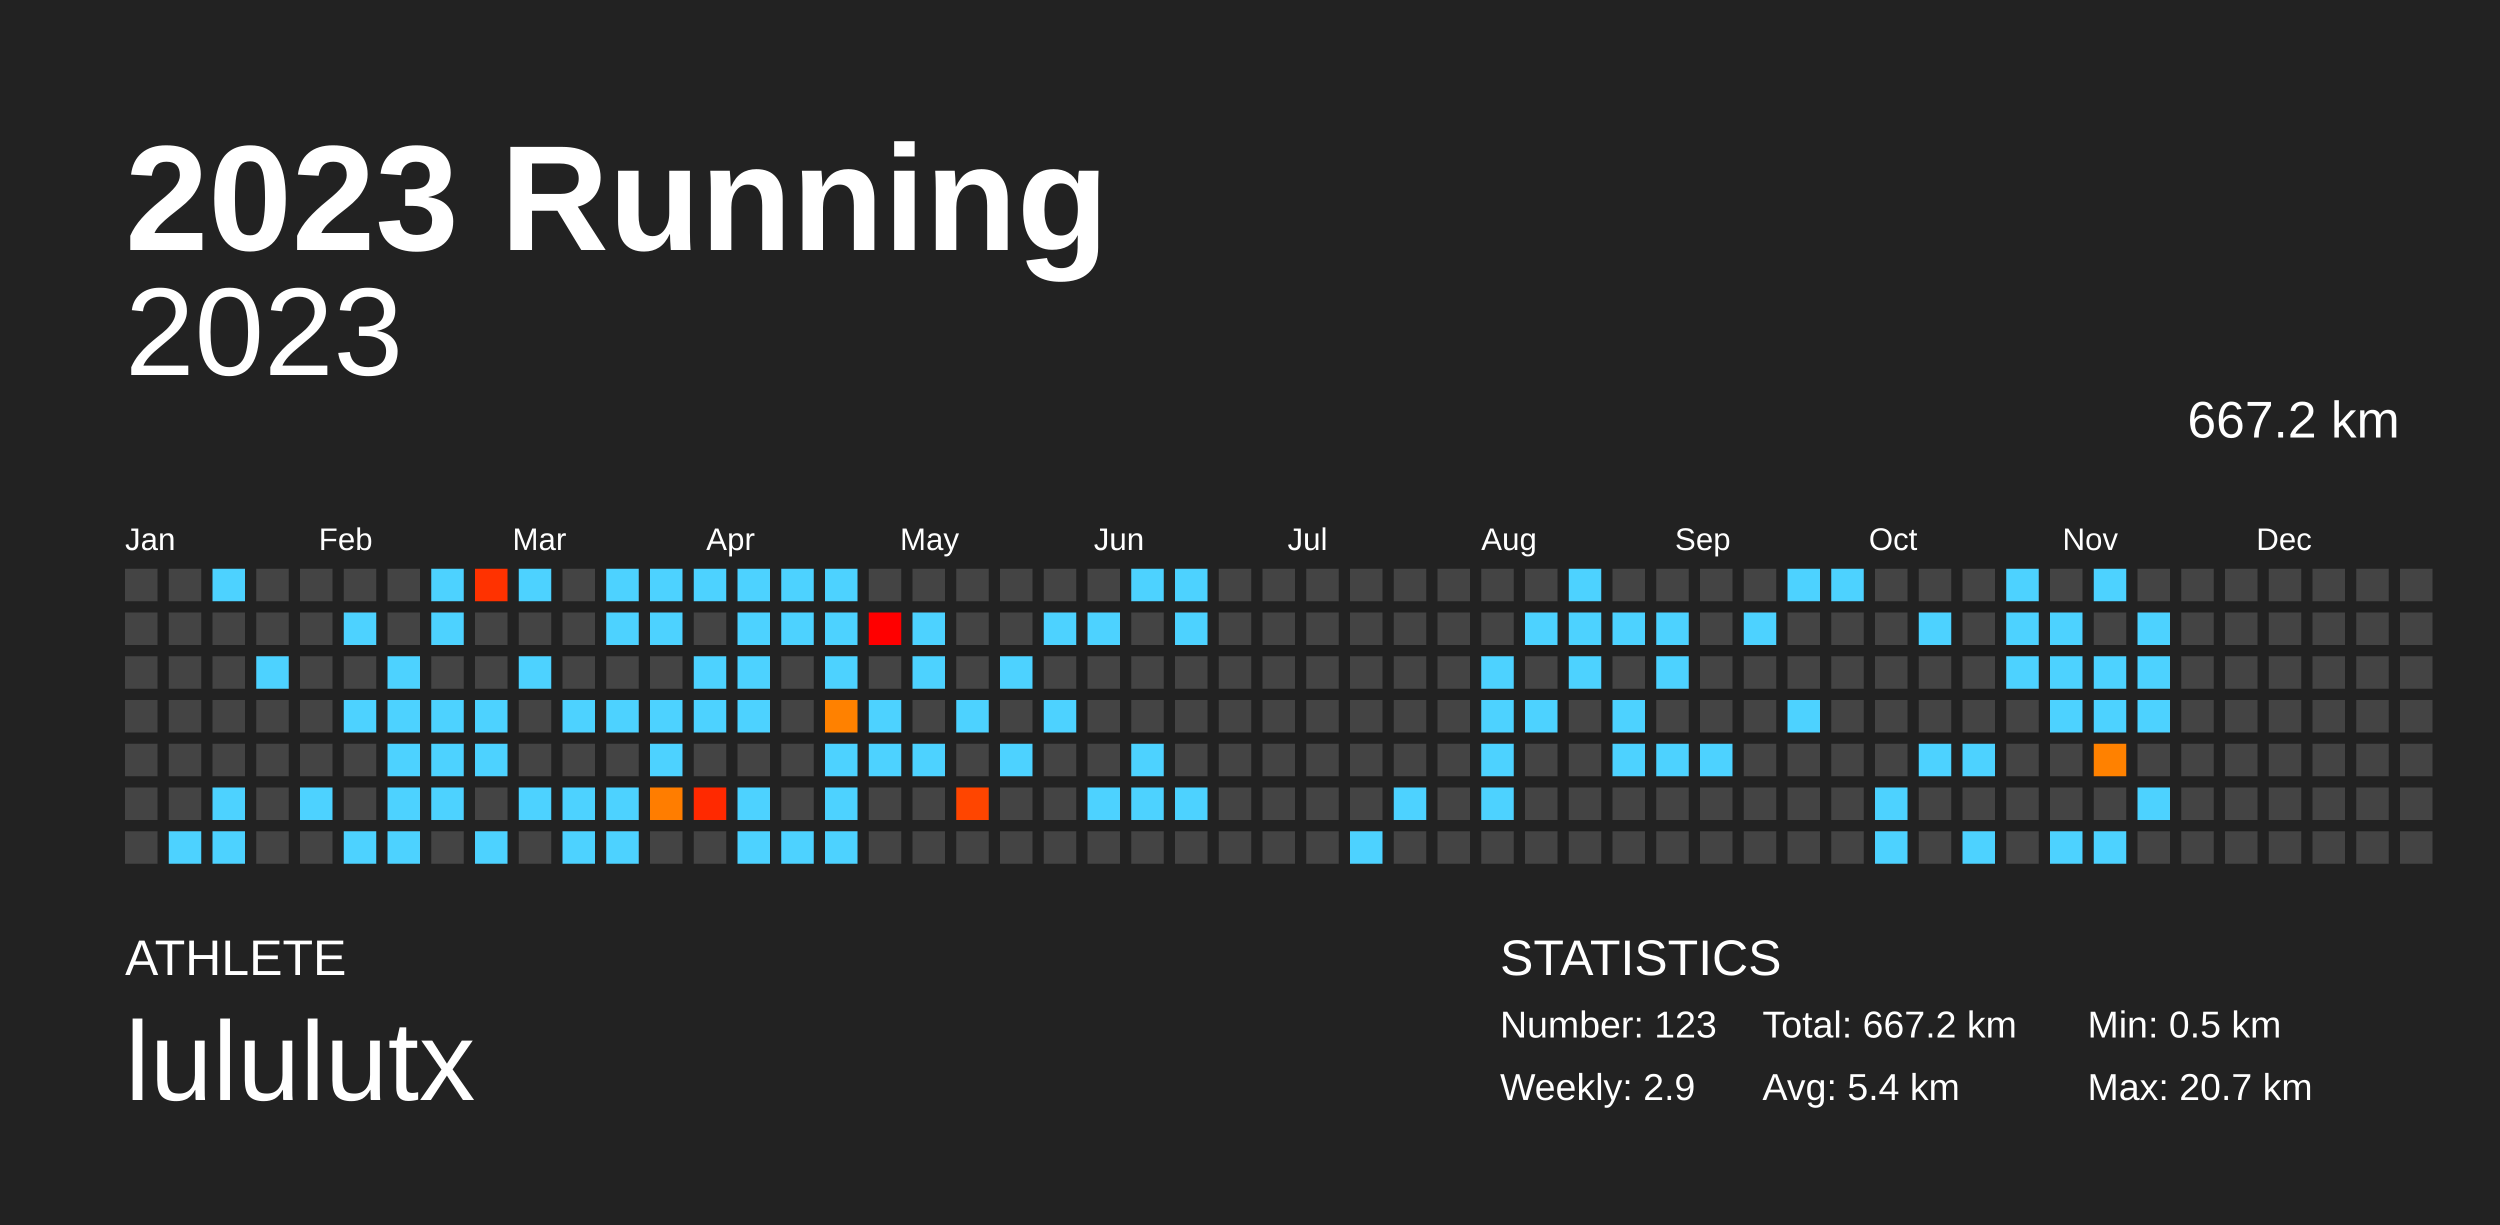
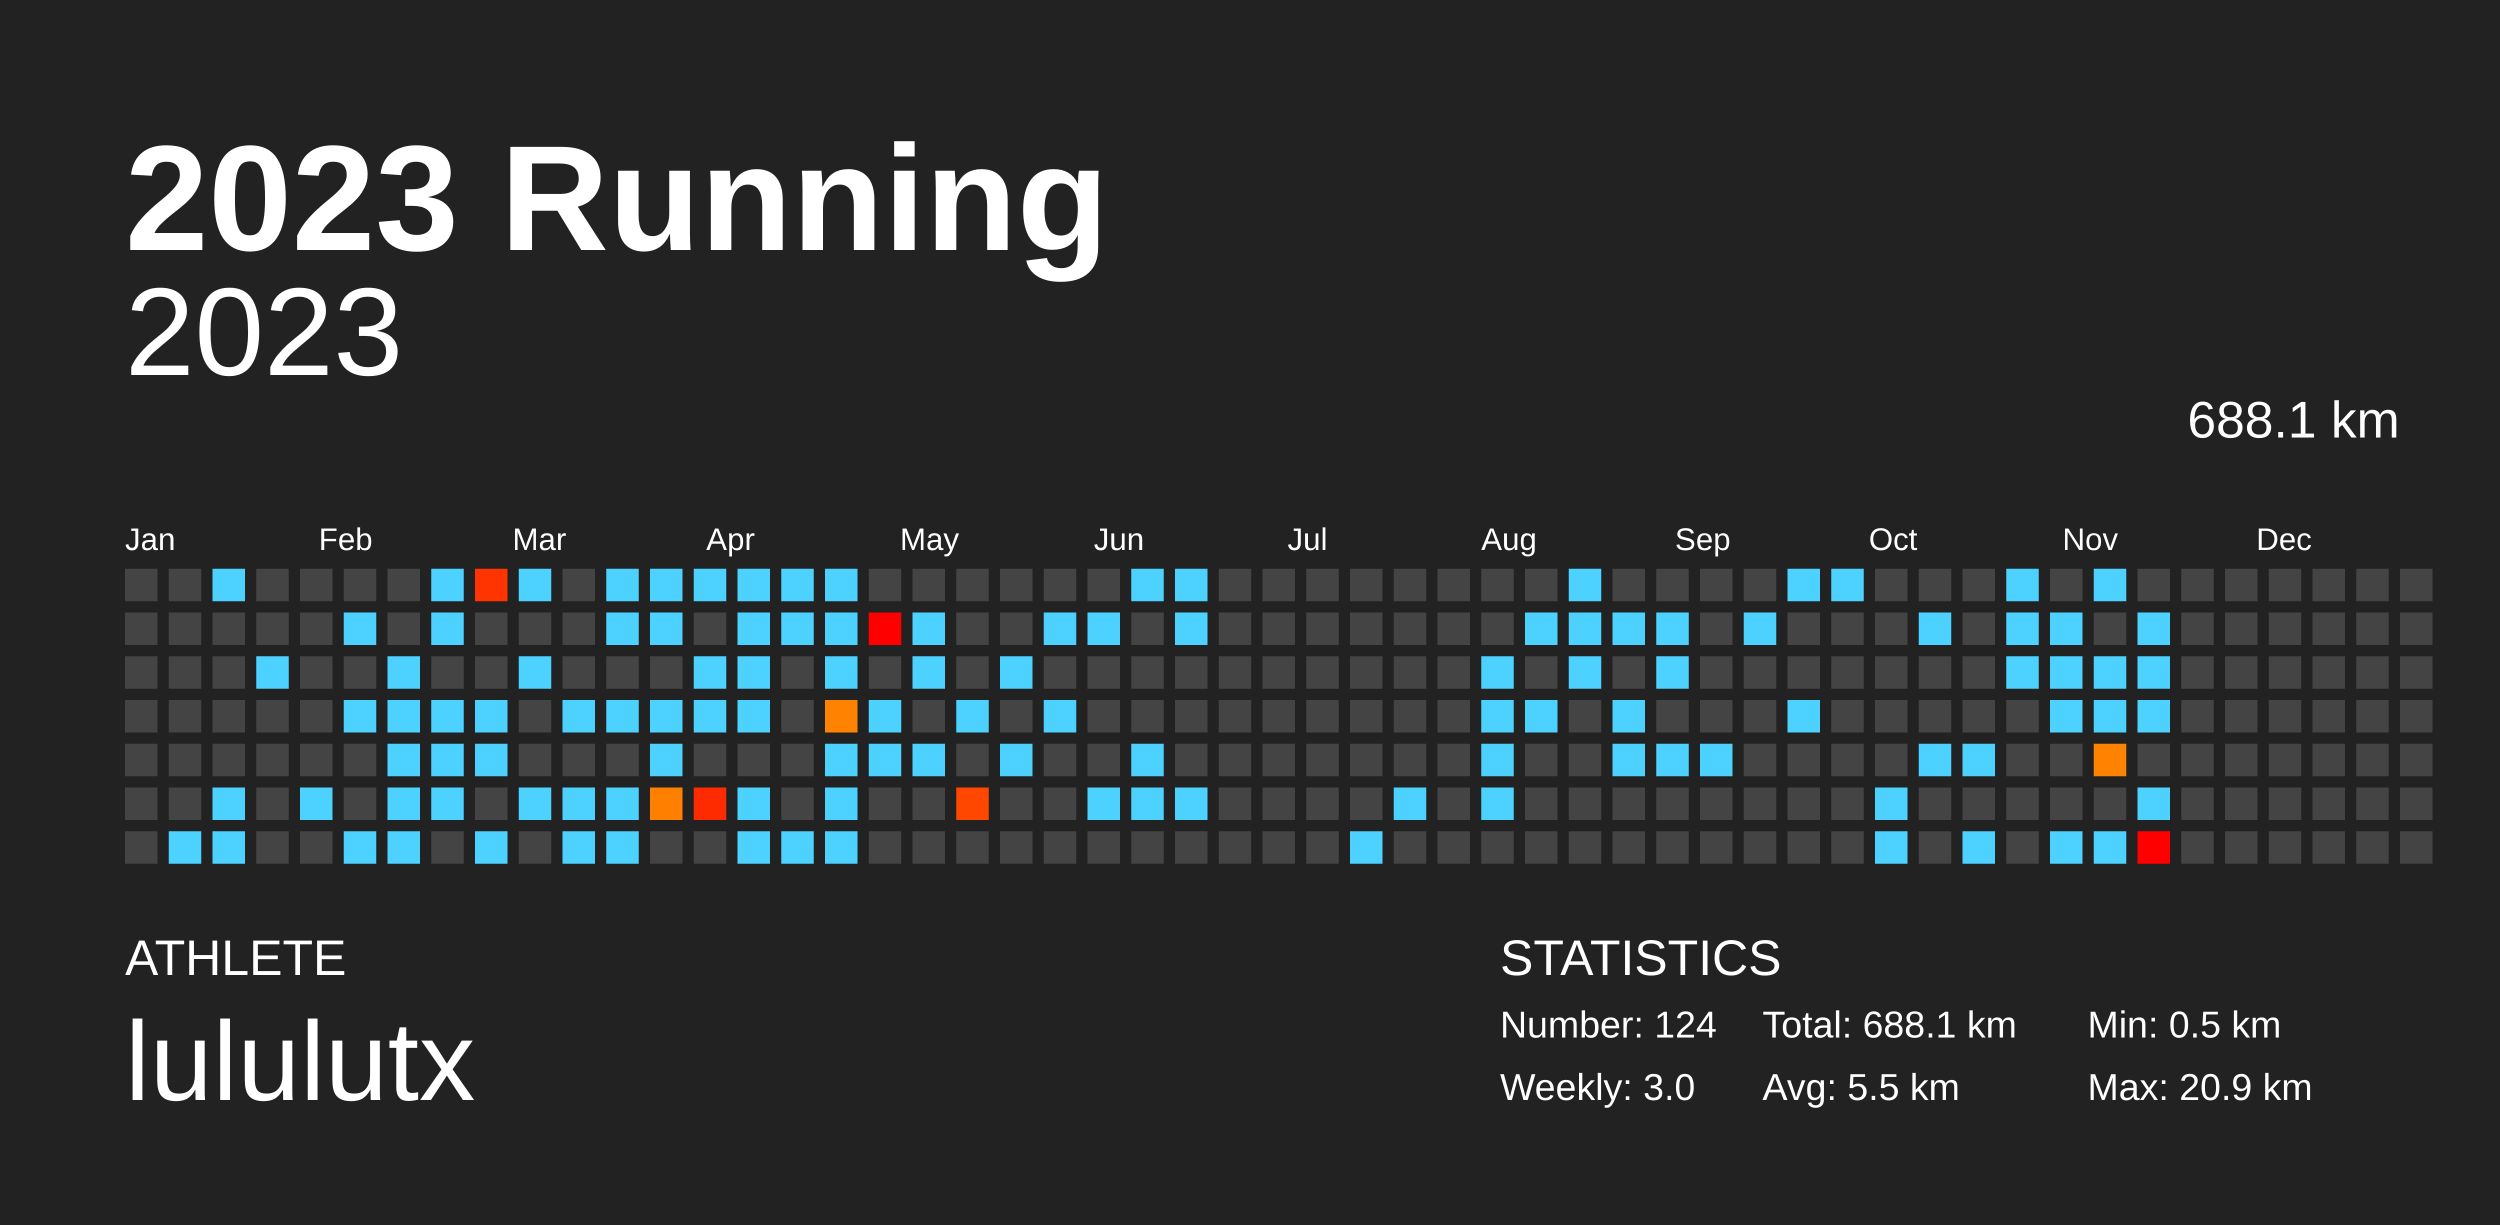
<svg xmlns="http://www.w3.org/2000/svg" baseProfile="full" height="98mm" version="1.1" viewBox="0,0,200,98" width="200mm">
  <defs />
  <rect fill="#222222" height="98" width="200" x="0" y="0" />
  <text fill="#FFFFFF" style="font-size:12px; font-family:Arial; font-weight:bold;" x="10" y="20">2023 Running</text>
  <text fill="#FFFFFF" style="font-size:4px; font-family:Arial" x="10" y="78">ATHLETE</text>
  <text fill="#FFFFFF" style="font-size:9px; font-family:Arial" x="10" y="88">lululutx</text>
  <text fill="#FFFFFF" style="font-size:4px; font-family:Arial" x="120" y="78">STATISTICS</text>
-   <text fill="#FFFFFF" style="font-size:3px; font-family:Arial" x="120" y="83">Number: 123</text>
-   <text fill="#FFFFFF" style="font-size:3px; font-family:Arial" x="120" y="88">Weekly: 2.9</text>
-   <text fill="#FFFFFF" style="font-size:3px; font-family:Arial" x="141" y="83">Total: 667.2 km</text>
-   <text fill="#FFFFFF" style="font-size:3px; font-family:Arial" x="141" y="88">Avg: 5.4 km</text>
+   <text fill="#FFFFFF" style="font-size:3px; font-family:Arial" x="120" y="83">Number: 124</text>
+   <text fill="#FFFFFF" style="font-size:3px; font-family:Arial" x="120" y="88">Weekly: 3.0</text>
+   <text fill="#FFFFFF" style="font-size:3px; font-family:Arial" x="141" y="83">Total: 688.1 km</text>
+   <text fill="#FFFFFF" style="font-size:3px; font-family:Arial" x="141" y="88">Avg: 5.5 km</text>
  <text fill="#FFFFFF" style="font-size:3px; font-family:Arial" x="167" y="83">Min: 0.5 km</text>
-   <text fill="#FFFFFF" style="font-size:3px; font-family:Arial" x="167" y="88">Max: 20.7 km</text>
+   <text fill="#FFFFFF" style="font-size:3px; font-family:Arial" x="167" y="88">Max: 20.9 km</text>
  <text alignment-baseline="hanging" fill="#FFFFFF" style="font-size:10.0px; font-family:Arial;" x="10" y="30">2023</text>
-   <text alignment-baseline="hanging" fill="#FFFFFF" style="font-size:4.125px; font-family:Arial;" x="175" y="35">667.2 km</text>
+   <text alignment-baseline="hanging" fill="#FFFFFF" style="font-size:4.125px; font-family:Arial;" x="175" y="35">688.1 km</text>
  <text fill="#FFFFFF" style="font-size:2.5px; font-family:Arial" x="10.0" y="44">Jan</text>
  <text fill="#FFFFFF" style="font-size:2.5px; font-family:Arial" x="25.5" y="44">Feb</text>
  <text fill="#FFFFFF" style="font-size:2.5px; font-family:Arial" x="41.0" y="44">Mar</text>
  <text fill="#FFFFFF" style="font-size:2.5px; font-family:Arial" x="56.5" y="44">Apr</text>
  <text fill="#FFFFFF" style="font-size:2.5px; font-family:Arial" x="72.0" y="44">May</text>
  <text fill="#FFFFFF" style="font-size:2.5px; font-family:Arial" x="87.5" y="44">Jun</text>
  <text fill="#FFFFFF" style="font-size:2.5px; font-family:Arial" x="103.0" y="44">Jul</text>
  <text fill="#FFFFFF" style="font-size:2.5px; font-family:Arial" x="118.5" y="44">Aug</text>
  <text fill="#FFFFFF" style="font-size:2.5px; font-family:Arial" x="134.0" y="44">Sep</text>
  <text fill="#FFFFFF" style="font-size:2.5px; font-family:Arial" x="149.5" y="44">Oct</text>
  <text fill="#FFFFFF" style="font-size:2.5px; font-family:Arial" x="165.0" y="44">Nov</text>
  <text fill="#FFFFFF" style="font-size:2.5px; font-family:Arial" x="180.5" y="44">Dec</text>
  <rect fill="#444444" height="2.6" width="2.6" x="10.0" y="45.5" />
  <rect fill="#444444" height="2.6" width="2.6" x="10.0" y="49.0" />
  <rect fill="#444444" height="2.6" width="2.6" x="10.0" y="52.5" />
  <rect fill="#444444" height="2.6" width="2.6" x="10.0" y="56.0" />
  <rect fill="#444444" height="2.6" width="2.6" x="10.0" y="59.5" />
  <rect fill="#444444" height="2.6" width="2.6" x="10.0" y="63.0" />
  <rect fill="#444444" height="2.6" width="2.6" x="10.0" y="66.5" />
  <rect fill="#444444" height="2.6" width="2.6" x="13.5" y="45.5" />
  <rect fill="#444444" height="2.6" width="2.6" x="13.5" y="49.0" />
  <rect fill="#444444" height="2.6" width="2.6" x="13.5" y="52.5" />
  <rect fill="#444444" height="2.6" width="2.6" x="13.5" y="56.0" />
  <rect fill="#444444" height="2.6" width="2.6" x="13.5" y="59.5" />
  <rect fill="#444444" height="2.6" width="2.6" x="13.5" y="63.0" />
  <rect fill="#4dd2ff" height="2.6" width="2.6" x="13.5" y="66.5" />
  <rect fill="#4dd2ff" height="2.6" width="2.6" x="17.0" y="45.5" />
  <rect fill="#444444" height="2.6" width="2.6" x="17.0" y="49.0" />
  <rect fill="#444444" height="2.6" width="2.6" x="17.0" y="52.5" />
  <rect fill="#444444" height="2.6" width="2.6" x="17.0" y="56.0" />
  <rect fill="#444444" height="2.6" width="2.6" x="17.0" y="59.5" />
  <rect fill="#4dd2ff" height="2.6" width="2.6" x="17.0" y="63.0" />
  <rect fill="#4dd2ff" height="2.6" width="2.6" x="17.0" y="66.5" />
  <rect fill="#444444" height="2.6" width="2.6" x="20.5" y="45.5" />
  <rect fill="#444444" height="2.6" width="2.6" x="20.5" y="49.0" />
  <rect fill="#4dd2ff" height="2.6" width="2.6" x="20.5" y="52.5" />
  <rect fill="#444444" height="2.6" width="2.6" x="20.5" y="56.0" />
  <rect fill="#444444" height="2.6" width="2.6" x="20.5" y="59.5" />
  <rect fill="#444444" height="2.6" width="2.6" x="20.5" y="63.0" />
  <rect fill="#444444" height="2.6" width="2.6" x="20.5" y="66.5" />
  <rect fill="#444444" height="2.6" width="2.6" x="24.0" y="45.5" />
  <rect fill="#444444" height="2.6" width="2.6" x="24.0" y="49.0" />
  <rect fill="#444444" height="2.6" width="2.6" x="24.0" y="52.5" />
  <rect fill="#444444" height="2.6" width="2.6" x="24.0" y="56.0" />
  <rect fill="#444444" height="2.6" width="2.6" x="24.0" y="59.5" />
  <rect fill="#4dd2ff" height="2.6" width="2.6" x="24.0" y="63.0" />
  <rect fill="#444444" height="2.6" width="2.6" x="24.0" y="66.5" />
  <rect fill="#444444" height="2.6" width="2.6" x="27.5" y="45.5" />
  <rect fill="#4dd2ff" height="2.6" width="2.6" x="27.5" y="49.0" />
  <rect fill="#444444" height="2.6" width="2.6" x="27.5" y="52.5" />
  <rect fill="#4dd2ff" height="2.6" width="2.6" x="27.5" y="56.0" />
  <rect fill="#444444" height="2.6" width="2.6" x="27.5" y="59.5" />
  <rect fill="#444444" height="2.6" width="2.6" x="27.5" y="63.0" />
  <rect fill="#4dd2ff" height="2.6" width="2.6" x="27.5" y="66.5" />
  <rect fill="#444444" height="2.6" width="2.6" x="31.0" y="45.5" />
  <rect fill="#444444" height="2.6" width="2.6" x="31.0" y="49.0" />
  <rect fill="#4dd2ff" height="2.6" width="2.6" x="31.0" y="52.5" />
  <rect fill="#4dd2ff" height="2.6" width="2.6" x="31.0" y="56.0" />
  <rect fill="#4dd2ff" height="2.6" width="2.6" x="31.0" y="59.5" />
  <rect fill="#4dd2ff" height="2.6" width="2.6" x="31.0" y="63.0" />
  <rect fill="#4dd2ff" height="2.6" width="2.6" x="31.0" y="66.5" />
  <rect fill="#4dd2ff" height="2.6" width="2.6" x="34.5" y="45.5" />
  <rect fill="#4dd2ff" height="2.6" width="2.6" x="34.5" y="49.0" />
  <rect fill="#444444" height="2.6" width="2.6" x="34.5" y="52.5" />
  <rect fill="#4dd2ff" height="2.6" width="2.6" x="34.5" y="56.0" />
  <rect fill="#4dd2ff" height="2.6" width="2.6" x="34.5" y="59.5" />
  <rect fill="#4dd2ff" height="2.6" width="2.6" x="34.5" y="63.0" />
  <rect fill="#444444" height="2.6" width="2.6" x="34.5" y="66.5" />
-   <rect fill="#ff3200" height="2.6" width="2.6" x="38.0" y="45.5" />
+   <rect fill="#ff3400" height="2.6" width="2.6" x="38.0" y="45.5" />
  <rect fill="#444444" height="2.6" width="2.6" x="38.0" y="49.0" />
  <rect fill="#444444" height="2.6" width="2.6" x="38.0" y="52.5" />
  <rect fill="#4dd2ff" height="2.6" width="2.6" x="38.0" y="56.0" />
  <rect fill="#4dd2ff" height="2.6" width="2.6" x="38.0" y="59.5" />
  <rect fill="#444444" height="2.6" width="2.6" x="38.0" y="63.0" />
  <rect fill="#4dd2ff" height="2.6" width="2.6" x="38.0" y="66.5" />
  <rect fill="#4dd2ff" height="2.6" width="2.6" x="41.5" y="45.5" />
  <rect fill="#444444" height="2.6" width="2.6" x="41.5" y="49.0" />
  <rect fill="#4dd2ff" height="2.6" width="2.6" x="41.5" y="52.5" />
  <rect fill="#444444" height="2.6" width="2.6" x="41.5" y="56.0" />
  <rect fill="#444444" height="2.6" width="2.6" x="41.5" y="59.5" />
  <rect fill="#4dd2ff" height="2.6" width="2.6" x="41.5" y="63.0" />
  <rect fill="#444444" height="2.6" width="2.6" x="41.5" y="66.5" />
  <rect fill="#444444" height="2.6" width="2.6" x="45.0" y="45.5" />
  <rect fill="#444444" height="2.6" width="2.6" x="45.0" y="49.0" />
  <rect fill="#444444" height="2.6" width="2.6" x="45.0" y="52.5" />
  <rect fill="#4dd2ff" height="2.6" width="2.6" x="45.0" y="56.0" />
  <rect fill="#444444" height="2.6" width="2.6" x="45.0" y="59.5" />
  <rect fill="#4dd2ff" height="2.6" width="2.6" x="45.0" y="63.0" />
  <rect fill="#4dd2ff" height="2.6" width="2.6" x="45.0" y="66.5" />
  <rect fill="#4dd2ff" height="2.6" width="2.6" x="48.5" y="45.5" />
  <rect fill="#4dd2ff" height="2.6" width="2.6" x="48.5" y="49.0" />
  <rect fill="#444444" height="2.6" width="2.6" x="48.5" y="52.5" />
  <rect fill="#4dd2ff" height="2.6" width="2.6" x="48.5" y="56.0" />
  <rect fill="#444444" height="2.6" width="2.6" x="48.5" y="59.5" />
  <rect fill="#4dd2ff" height="2.6" width="2.6" x="48.5" y="63.0" />
  <rect fill="#4dd2ff" height="2.6" width="2.6" x="48.5" y="66.5" />
  <rect fill="#4dd2ff" height="2.6" width="2.6" x="52.0" y="45.5" />
  <rect fill="#4dd2ff" height="2.6" width="2.6" x="52.0" y="49.0" />
  <rect fill="#444444" height="2.6" width="2.6" x="52.0" y="52.5" />
  <rect fill="#4dd2ff" height="2.6" width="2.6" x="52.0" y="56.0" />
  <rect fill="#4dd2ff" height="2.6" width="2.6" x="52.0" y="59.5" />
-   <rect fill="#ff7d00" height="2.6" width="2.6" x="52.0" y="63.0" />
+   <rect fill="#ff7f00" height="2.6" width="2.6" x="52.0" y="63.0" />
  <rect fill="#444444" height="2.6" width="2.6" x="52.0" y="66.5" />
  <rect fill="#4dd2ff" height="2.6" width="2.6" x="55.5" y="45.5" />
  <rect fill="#444444" height="2.6" width="2.6" x="55.5" y="49.0" />
  <rect fill="#4dd2ff" height="2.6" width="2.6" x="55.5" y="52.5" />
  <rect fill="#4dd2ff" height="2.6" width="2.6" x="55.5" y="56.0" />
  <rect fill="#444444" height="2.6" width="2.6" x="55.5" y="59.5" />
-   <rect fill="#ff2900" height="2.6" width="2.6" x="55.5" y="63.0" />
+   <rect fill="#ff2b00" height="2.6" width="2.6" x="55.5" y="63.0" />
  <rect fill="#444444" height="2.6" width="2.6" x="55.5" y="66.5" />
  <rect fill="#4dd2ff" height="2.6" width="2.6" x="59.0" y="45.5" />
  <rect fill="#4dd2ff" height="2.6" width="2.6" x="59.0" y="49.0" />
  <rect fill="#4dd2ff" height="2.6" width="2.6" x="59.0" y="52.5" />
  <rect fill="#4dd2ff" height="2.6" width="2.6" x="59.0" y="56.0" />
  <rect fill="#444444" height="2.6" width="2.6" x="59.0" y="59.5" />
  <rect fill="#4dd2ff" height="2.6" width="2.6" x="59.0" y="63.0" />
  <rect fill="#4dd2ff" height="2.6" width="2.6" x="59.0" y="66.5" />
  <rect fill="#4dd2ff" height="2.6" width="2.6" x="62.5" y="45.5" />
  <rect fill="#4dd2ff" height="2.6" width="2.6" x="62.5" y="49.0" />
  <rect fill="#444444" height="2.6" width="2.6" x="62.5" y="52.5" />
  <rect fill="#444444" height="2.6" width="2.6" x="62.5" y="56.0" />
  <rect fill="#444444" height="2.6" width="2.6" x="62.5" y="59.5" />
  <rect fill="#444444" height="2.6" width="2.6" x="62.5" y="63.0" />
  <rect fill="#4dd2ff" height="2.6" width="2.6" x="62.5" y="66.5" />
  <rect fill="#4dd2ff" height="2.6" width="2.6" x="66.0" y="45.5" />
  <rect fill="#4dd2ff" height="2.6" width="2.6" x="66.0" y="49.0" />
  <rect fill="#4dd2ff" height="2.6" width="2.6" x="66.0" y="52.5" />
-   <rect fill="#ff8100" height="2.6" width="2.6" x="66.0" y="56.0" />
+   <rect fill="#ff8300" height="2.6" width="2.6" x="66.0" y="56.0" />
  <rect fill="#4dd2ff" height="2.6" width="2.6" x="66.0" y="59.5" />
  <rect fill="#4dd2ff" height="2.6" width="2.6" x="66.0" y="63.0" />
  <rect fill="#4dd2ff" height="2.6" width="2.6" x="66.0" y="66.5" />
  <rect fill="#444444" height="2.6" width="2.6" x="69.5" y="45.5" />
  <rect fill="red" height="2.6" width="2.6" x="69.5" y="49.0" />
  <rect fill="#444444" height="2.6" width="2.6" x="69.5" y="52.5" />
  <rect fill="#4dd2ff" height="2.6" width="2.6" x="69.5" y="56.0" />
  <rect fill="#4dd2ff" height="2.6" width="2.6" x="69.5" y="59.5" />
  <rect fill="#444444" height="2.6" width="2.6" x="69.5" y="63.0" />
  <rect fill="#444444" height="2.6" width="2.6" x="69.5" y="66.5" />
  <rect fill="#444444" height="2.6" width="2.6" x="73.0" y="45.5" />
  <rect fill="#4dd2ff" height="2.6" width="2.6" x="73.0" y="49.0" />
  <rect fill="#4dd2ff" height="2.6" width="2.6" x="73.0" y="52.5" />
  <rect fill="#444444" height="2.6" width="2.6" x="73.0" y="56.0" />
  <rect fill="#4dd2ff" height="2.6" width="2.6" x="73.0" y="59.5" />
  <rect fill="#444444" height="2.6" width="2.6" x="73.0" y="63.0" />
  <rect fill="#444444" height="2.6" width="2.6" x="73.0" y="66.5" />
  <rect fill="#444444" height="2.6" width="2.6" x="76.5" y="45.5" />
  <rect fill="#444444" height="2.6" width="2.6" x="76.5" y="49.0" />
  <rect fill="#444444" height="2.6" width="2.6" x="76.5" y="52.5" />
  <rect fill="#4dd2ff" height="2.6" width="2.6" x="76.5" y="56.0" />
  <rect fill="#444444" height="2.6" width="2.6" x="76.5" y="59.5" />
-   <rect fill="#ff4500" height="2.6" width="2.6" x="76.5" y="63.0" />
+   <rect fill="#ff4700" height="2.6" width="2.6" x="76.5" y="63.0" />
  <rect fill="#444444" height="2.6" width="2.6" x="76.5" y="66.5" />
  <rect fill="#444444" height="2.6" width="2.6" x="80.0" y="45.5" />
  <rect fill="#444444" height="2.6" width="2.6" x="80.0" y="49.0" />
  <rect fill="#4dd2ff" height="2.6" width="2.6" x="80.0" y="52.5" />
  <rect fill="#444444" height="2.6" width="2.6" x="80.0" y="56.0" />
  <rect fill="#4dd2ff" height="2.6" width="2.6" x="80.0" y="59.5" />
  <rect fill="#444444" height="2.6" width="2.6" x="80.0" y="63.0" />
  <rect fill="#444444" height="2.6" width="2.6" x="80.0" y="66.5" />
  <rect fill="#444444" height="2.6" width="2.6" x="83.5" y="45.5" />
  <rect fill="#4dd2ff" height="2.6" width="2.6" x="83.5" y="49.0" />
  <rect fill="#444444" height="2.6" width="2.6" x="83.5" y="52.5" />
  <rect fill="#4dd2ff" height="2.6" width="2.6" x="83.5" y="56.0" />
  <rect fill="#444444" height="2.6" width="2.6" x="83.5" y="59.5" />
  <rect fill="#444444" height="2.6" width="2.6" x="83.5" y="63.0" />
  <rect fill="#444444" height="2.6" width="2.6" x="83.5" y="66.5" />
  <rect fill="#444444" height="2.6" width="2.6" x="87.0" y="45.5" />
  <rect fill="#4dd2ff" height="2.6" width="2.6" x="87.0" y="49.0" />
  <rect fill="#444444" height="2.6" width="2.6" x="87.0" y="52.5" />
  <rect fill="#444444" height="2.6" width="2.6" x="87.0" y="56.0" />
  <rect fill="#444444" height="2.6" width="2.6" x="87.0" y="59.5" />
  <rect fill="#4dd2ff" height="2.6" width="2.6" x="87.0" y="63.0" />
  <rect fill="#444444" height="2.6" width="2.6" x="87.0" y="66.5" />
  <rect fill="#4dd2ff" height="2.6" width="2.6" x="90.5" y="45.5" />
  <rect fill="#444444" height="2.6" width="2.6" x="90.5" y="49.0" />
  <rect fill="#444444" height="2.6" width="2.6" x="90.5" y="52.5" />
  <rect fill="#444444" height="2.6" width="2.6" x="90.5" y="56.0" />
  <rect fill="#4dd2ff" height="2.6" width="2.6" x="90.5" y="59.5" />
  <rect fill="#4dd2ff" height="2.6" width="2.6" x="90.5" y="63.0" />
  <rect fill="#444444" height="2.6" width="2.6" x="90.5" y="66.5" />
  <rect fill="#4dd2ff" height="2.6" width="2.6" x="94.0" y="45.5" />
  <rect fill="#4dd2ff" height="2.6" width="2.6" x="94.0" y="49.0" />
  <rect fill="#444444" height="2.6" width="2.6" x="94.0" y="52.5" />
  <rect fill="#444444" height="2.6" width="2.6" x="94.0" y="56.0" />
  <rect fill="#444444" height="2.6" width="2.6" x="94.0" y="59.5" />
  <rect fill="#4dd2ff" height="2.6" width="2.6" x="94.0" y="63.0" />
  <rect fill="#444444" height="2.6" width="2.6" x="94.0" y="66.5" />
  <rect fill="#444444" height="2.6" width="2.6" x="97.5" y="45.5" />
  <rect fill="#444444" height="2.6" width="2.6" x="97.5" y="49.0" />
  <rect fill="#444444" height="2.6" width="2.6" x="97.5" y="52.5" />
  <rect fill="#444444" height="2.6" width="2.6" x="97.5" y="56.0" />
  <rect fill="#444444" height="2.6" width="2.6" x="97.5" y="59.5" />
  <rect fill="#444444" height="2.6" width="2.6" x="97.5" y="63.0" />
  <rect fill="#444444" height="2.6" width="2.6" x="97.5" y="66.5" />
  <rect fill="#444444" height="2.6" width="2.6" x="101.0" y="45.5" />
  <rect fill="#444444" height="2.6" width="2.6" x="101.0" y="49.0" />
  <rect fill="#444444" height="2.6" width="2.6" x="101.0" y="52.5" />
  <rect fill="#444444" height="2.6" width="2.6" x="101.0" y="56.0" />
  <rect fill="#444444" height="2.6" width="2.6" x="101.0" y="59.5" />
  <rect fill="#444444" height="2.6" width="2.6" x="101.0" y="63.0" />
  <rect fill="#444444" height="2.6" width="2.6" x="101.0" y="66.5" />
  <rect fill="#444444" height="2.6" width="2.6" x="104.5" y="45.5" />
  <rect fill="#444444" height="2.6" width="2.6" x="104.5" y="49.0" />
  <rect fill="#444444" height="2.6" width="2.6" x="104.5" y="52.5" />
  <rect fill="#444444" height="2.6" width="2.6" x="104.5" y="56.0" />
  <rect fill="#444444" height="2.6" width="2.6" x="104.5" y="59.5" />
  <rect fill="#444444" height="2.6" width="2.6" x="104.5" y="63.0" />
  <rect fill="#444444" height="2.6" width="2.6" x="104.5" y="66.5" />
  <rect fill="#444444" height="2.6" width="2.6" x="108.0" y="45.5" />
  <rect fill="#444444" height="2.6" width="2.6" x="108.0" y="49.0" />
  <rect fill="#444444" height="2.6" width="2.6" x="108.0" y="52.5" />
  <rect fill="#444444" height="2.6" width="2.6" x="108.0" y="56.0" />
  <rect fill="#444444" height="2.6" width="2.6" x="108.0" y="59.5" />
  <rect fill="#444444" height="2.6" width="2.6" x="108.0" y="63.0" />
  <rect fill="#4dd2ff" height="2.6" width="2.6" x="108.0" y="66.5" />
  <rect fill="#444444" height="2.6" width="2.6" x="111.5" y="45.5" />
  <rect fill="#444444" height="2.6" width="2.6" x="111.5" y="49.0" />
  <rect fill="#444444" height="2.6" width="2.6" x="111.5" y="52.5" />
  <rect fill="#444444" height="2.6" width="2.6" x="111.5" y="56.0" />
  <rect fill="#444444" height="2.6" width="2.6" x="111.5" y="59.5" />
  <rect fill="#4dd2ff" height="2.6" width="2.6" x="111.5" y="63.0" />
  <rect fill="#444444" height="2.6" width="2.6" x="111.5" y="66.5" />
  <rect fill="#444444" height="2.6" width="2.6" x="115.0" y="45.5" />
  <rect fill="#444444" height="2.6" width="2.6" x="115.0" y="49.0" />
  <rect fill="#444444" height="2.6" width="2.6" x="115.0" y="52.5" />
  <rect fill="#444444" height="2.6" width="2.6" x="115.0" y="56.0" />
  <rect fill="#444444" height="2.6" width="2.6" x="115.0" y="59.5" />
  <rect fill="#444444" height="2.6" width="2.6" x="115.0" y="63.0" />
  <rect fill="#444444" height="2.6" width="2.6" x="115.0" y="66.5" />
  <rect fill="#444444" height="2.6" width="2.6" x="118.5" y="45.5" />
  <rect fill="#444444" height="2.6" width="2.6" x="118.5" y="49.0" />
  <rect fill="#4dd2ff" height="2.6" width="2.6" x="118.5" y="52.5" />
  <rect fill="#4dd2ff" height="2.6" width="2.6" x="118.5" y="56.0" />
  <rect fill="#4dd2ff" height="2.6" width="2.6" x="118.5" y="59.5" />
  <rect fill="#4dd2ff" height="2.6" width="2.6" x="118.5" y="63.0" />
  <rect fill="#444444" height="2.6" width="2.6" x="118.5" y="66.5" />
  <rect fill="#444444" height="2.6" width="2.6" x="122.0" y="45.5" />
  <rect fill="#4dd2ff" height="2.6" width="2.6" x="122.0" y="49.0" />
  <rect fill="#444444" height="2.6" width="2.6" x="122.0" y="52.5" />
  <rect fill="#4dd2ff" height="2.6" width="2.6" x="122.0" y="56.0" />
  <rect fill="#444444" height="2.6" width="2.6" x="122.0" y="59.5" />
  <rect fill="#444444" height="2.6" width="2.6" x="122.0" y="63.0" />
  <rect fill="#444444" height="2.6" width="2.6" x="122.0" y="66.5" />
  <rect fill="#4dd2ff" height="2.6" width="2.6" x="125.5" y="45.5" />
  <rect fill="#4dd2ff" height="2.6" width="2.6" x="125.5" y="49.0" />
  <rect fill="#4dd2ff" height="2.6" width="2.6" x="125.5" y="52.5" />
  <rect fill="#444444" height="2.6" width="2.6" x="125.5" y="56.0" />
  <rect fill="#444444" height="2.6" width="2.6" x="125.5" y="59.5" />
  <rect fill="#444444" height="2.6" width="2.6" x="125.5" y="63.0" />
  <rect fill="#444444" height="2.6" width="2.6" x="125.5" y="66.5" />
  <rect fill="#444444" height="2.6" width="2.6" x="129.0" y="45.5" />
  <rect fill="#4dd2ff" height="2.6" width="2.6" x="129.0" y="49.0" />
  <rect fill="#444444" height="2.6" width="2.6" x="129.0" y="52.5" />
  <rect fill="#4dd2ff" height="2.6" width="2.6" x="129.0" y="56.0" />
  <rect fill="#4dd2ff" height="2.6" width="2.6" x="129.0" y="59.5" />
  <rect fill="#444444" height="2.6" width="2.6" x="129.0" y="63.0" />
  <rect fill="#444444" height="2.6" width="2.6" x="129.0" y="66.5" />
  <rect fill="#444444" height="2.6" width="2.6" x="132.5" y="45.5" />
  <rect fill="#4dd2ff" height="2.6" width="2.6" x="132.5" y="49.0" />
  <rect fill="#4dd2ff" height="2.6" width="2.6" x="132.5" y="52.5" />
  <rect fill="#444444" height="2.6" width="2.6" x="132.5" y="56.0" />
  <rect fill="#4dd2ff" height="2.6" width="2.6" x="132.5" y="59.5" />
  <rect fill="#444444" height="2.6" width="2.6" x="132.5" y="63.0" />
  <rect fill="#444444" height="2.6" width="2.6" x="132.5" y="66.5" />
  <rect fill="#444444" height="2.6" width="2.6" x="136.0" y="45.5" />
  <rect fill="#444444" height="2.6" width="2.6" x="136.0" y="49.0" />
  <rect fill="#444444" height="2.6" width="2.6" x="136.0" y="52.5" />
  <rect fill="#444444" height="2.6" width="2.6" x="136.0" y="56.0" />
  <rect fill="#4dd2ff" height="2.6" width="2.6" x="136.0" y="59.5" />
  <rect fill="#444444" height="2.6" width="2.6" x="136.0" y="63.0" />
  <rect fill="#444444" height="2.6" width="2.6" x="136.0" y="66.5" />
  <rect fill="#444444" height="2.6" width="2.6" x="139.5" y="45.5" />
  <rect fill="#4dd2ff" height="2.6" width="2.6" x="139.5" y="49.0" />
  <rect fill="#444444" height="2.6" width="2.6" x="139.5" y="52.5" />
  <rect fill="#444444" height="2.6" width="2.6" x="139.5" y="56.0" />
  <rect fill="#444444" height="2.6" width="2.6" x="139.5" y="59.5" />
  <rect fill="#444444" height="2.6" width="2.6" x="139.5" y="63.0" />
  <rect fill="#444444" height="2.6" width="2.6" x="139.5" y="66.5" />
  <rect fill="#4dd2ff" height="2.6" width="2.6" x="143.0" y="45.5" />
  <rect fill="#444444" height="2.6" width="2.6" x="143.0" y="49.0" />
  <rect fill="#444444" height="2.6" width="2.6" x="143.0" y="52.5" />
  <rect fill="#4dd2ff" height="2.6" width="2.6" x="143.0" y="56.0" />
  <rect fill="#444444" height="2.6" width="2.6" x="143.0" y="59.5" />
  <rect fill="#444444" height="2.6" width="2.6" x="143.0" y="63.0" />
  <rect fill="#444444" height="2.6" width="2.6" x="143.0" y="66.5" />
  <rect fill="#4dd2ff" height="2.6" width="2.6" x="146.5" y="45.5" />
  <rect fill="#444444" height="2.6" width="2.6" x="146.5" y="49.0" />
  <rect fill="#444444" height="2.6" width="2.6" x="146.5" y="52.5" />
  <rect fill="#444444" height="2.6" width="2.6" x="146.5" y="56.0" />
  <rect fill="#444444" height="2.6" width="2.6" x="146.5" y="59.5" />
  <rect fill="#444444" height="2.6" width="2.6" x="146.5" y="63.0" />
  <rect fill="#444444" height="2.6" width="2.6" x="146.5" y="66.5" />
  <rect fill="#444444" height="2.6" width="2.6" x="150.0" y="45.5" />
  <rect fill="#444444" height="2.6" width="2.6" x="150.0" y="49.0" />
  <rect fill="#444444" height="2.6" width="2.6" x="150.0" y="52.5" />
  <rect fill="#444444" height="2.6" width="2.6" x="150.0" y="56.0" />
  <rect fill="#444444" height="2.6" width="2.6" x="150.0" y="59.5" />
  <rect fill="#4dd2ff" height="2.6" width="2.6" x="150.0" y="63.0" />
  <rect fill="#4dd2ff" height="2.6" width="2.6" x="150.0" y="66.5" />
  <rect fill="#444444" height="2.6" width="2.6" x="153.5" y="45.5" />
  <rect fill="#4dd2ff" height="2.6" width="2.6" x="153.5" y="49.0" />
  <rect fill="#444444" height="2.6" width="2.6" x="153.5" y="52.5" />
  <rect fill="#444444" height="2.6" width="2.6" x="153.5" y="56.0" />
  <rect fill="#4dd2ff" height="2.6" width="2.6" x="153.5" y="59.5" />
  <rect fill="#444444" height="2.6" width="2.6" x="153.5" y="63.0" />
  <rect fill="#444444" height="2.6" width="2.6" x="153.5" y="66.5" />
  <rect fill="#444444" height="2.6" width="2.6" x="157.0" y="45.5" />
  <rect fill="#444444" height="2.6" width="2.6" x="157.0" y="49.0" />
  <rect fill="#444444" height="2.6" width="2.6" x="157.0" y="52.5" />
  <rect fill="#444444" height="2.6" width="2.6" x="157.0" y="56.0" />
  <rect fill="#4dd2ff" height="2.6" width="2.6" x="157.0" y="59.5" />
  <rect fill="#444444" height="2.6" width="2.6" x="157.0" y="63.0" />
  <rect fill="#4dd2ff" height="2.6" width="2.6" x="157.0" y="66.5" />
  <rect fill="#4dd2ff" height="2.6" width="2.6" x="160.5" y="45.5" />
  <rect fill="#4dd2ff" height="2.6" width="2.6" x="160.5" y="49.0" />
  <rect fill="#4dd2ff" height="2.6" width="2.6" x="160.5" y="52.5" />
  <rect fill="#444444" height="2.6" width="2.6" x="160.5" y="56.0" />
  <rect fill="#444444" height="2.6" width="2.6" x="160.5" y="59.5" />
  <rect fill="#444444" height="2.6" width="2.6" x="160.5" y="63.0" />
  <rect fill="#444444" height="2.6" width="2.6" x="160.5" y="66.5" />
  <rect fill="#444444" height="2.6" width="2.6" x="164.0" y="45.5" />
  <rect fill="#4dd2ff" height="2.6" width="2.6" x="164.0" y="49.0" />
  <rect fill="#4dd2ff" height="2.6" width="2.6" x="164.0" y="52.5" />
  <rect fill="#4dd2ff" height="2.6" width="2.6" x="164.0" y="56.0" />
  <rect fill="#444444" height="2.6" width="2.6" x="164.0" y="59.5" />
  <rect fill="#444444" height="2.6" width="2.6" x="164.0" y="63.0" />
  <rect fill="#4dd2ff" height="2.6" width="2.6" x="164.0" y="66.5" />
  <rect fill="#4dd2ff" height="2.6" width="2.6" x="167.5" y="45.5" />
  <rect fill="#444444" height="2.6" width="2.6" x="167.5" y="49.0" />
  <rect fill="#4dd2ff" height="2.6" width="2.6" x="167.5" y="52.5" />
  <rect fill="#4dd2ff" height="2.6" width="2.6" x="167.5" y="56.0" />
-   <rect fill="#ff8100" height="2.6" width="2.6" x="167.5" y="59.5" />
+   <rect fill="#ff8200" height="2.6" width="2.6" x="167.5" y="59.5" />
  <rect fill="#444444" height="2.6" width="2.6" x="167.5" y="63.0" />
  <rect fill="#4dd2ff" height="2.6" width="2.6" x="167.5" y="66.5" />
  <rect fill="#444444" height="2.6" width="2.6" x="171.0" y="45.5" />
  <rect fill="#4dd2ff" height="2.6" width="2.6" x="171.0" y="49.0" />
  <rect fill="#4dd2ff" height="2.6" width="2.6" x="171.0" y="52.5" />
  <rect fill="#4dd2ff" height="2.6" width="2.6" x="171.0" y="56.0" />
  <rect fill="#444444" height="2.6" width="2.6" x="171.0" y="59.5" />
  <rect fill="#4dd2ff" height="2.6" width="2.6" x="171.0" y="63.0" />
-   <rect fill="#444444" height="2.6" width="2.6" x="171.0" y="66.5" />
+   <rect fill="red" height="2.6" width="2.6" x="171.0" y="66.5" />
  <rect fill="#444444" height="2.6" width="2.6" x="174.5" y="45.5" />
  <rect fill="#444444" height="2.6" width="2.6" x="174.5" y="49.0" />
  <rect fill="#444444" height="2.6" width="2.6" x="174.5" y="52.5" />
  <rect fill="#444444" height="2.6" width="2.6" x="174.5" y="56.0" />
  <rect fill="#444444" height="2.6" width="2.6" x="174.5" y="59.5" />
  <rect fill="#444444" height="2.6" width="2.6" x="174.5" y="63.0" />
  <rect fill="#444444" height="2.6" width="2.6" x="174.5" y="66.5" />
  <rect fill="#444444" height="2.6" width="2.6" x="178.0" y="45.5" />
  <rect fill="#444444" height="2.6" width="2.6" x="178.0" y="49.0" />
  <rect fill="#444444" height="2.6" width="2.6" x="178.0" y="52.5" />
  <rect fill="#444444" height="2.6" width="2.6" x="178.0" y="56.0" />
  <rect fill="#444444" height="2.6" width="2.6" x="178.0" y="59.5" />
  <rect fill="#444444" height="2.6" width="2.6" x="178.0" y="63.0" />
  <rect fill="#444444" height="2.6" width="2.6" x="178.0" y="66.5" />
  <rect fill="#444444" height="2.6" width="2.6" x="181.5" y="45.5" />
  <rect fill="#444444" height="2.6" width="2.6" x="181.5" y="49.0" />
  <rect fill="#444444" height="2.6" width="2.6" x="181.5" y="52.5" />
  <rect fill="#444444" height="2.6" width="2.6" x="181.5" y="56.0" />
  <rect fill="#444444" height="2.6" width="2.6" x="181.5" y="59.5" />
  <rect fill="#444444" height="2.6" width="2.6" x="181.5" y="63.0" />
  <rect fill="#444444" height="2.6" width="2.6" x="181.5" y="66.5" />
  <rect fill="#444444" height="2.6" width="2.6" x="185.0" y="45.5" />
  <rect fill="#444444" height="2.6" width="2.6" x="185.0" y="49.0" />
  <rect fill="#444444" height="2.6" width="2.6" x="185.0" y="52.5" />
  <rect fill="#444444" height="2.6" width="2.6" x="185.0" y="56.0" />
  <rect fill="#444444" height="2.6" width="2.6" x="185.0" y="59.5" />
  <rect fill="#444444" height="2.6" width="2.6" x="185.0" y="63.0" />
  <rect fill="#444444" height="2.6" width="2.6" x="185.0" y="66.5" />
  <rect fill="#444444" height="2.6" width="2.6" x="188.5" y="45.5" />
  <rect fill="#444444" height="2.6" width="2.6" x="188.5" y="49.0" />
  <rect fill="#444444" height="2.6" width="2.6" x="188.5" y="52.5" />
  <rect fill="#444444" height="2.6" width="2.6" x="188.5" y="56.0" />
  <rect fill="#444444" height="2.6" width="2.6" x="188.5" y="59.5" />
  <rect fill="#444444" height="2.6" width="2.6" x="188.5" y="63.0" />
  <rect fill="#444444" height="2.6" width="2.6" x="188.5" y="66.5" />
  <rect fill="#444444" height="2.6" width="2.6" x="192.0" y="45.5" />
  <rect fill="#444444" height="2.6" width="2.6" x="192.0" y="49.0" />
  <rect fill="#444444" height="2.6" width="2.6" x="192.0" y="52.5" />
  <rect fill="#444444" height="2.6" width="2.6" x="192.0" y="56.0" />
  <rect fill="#444444" height="2.6" width="2.6" x="192.0" y="59.5" />
  <rect fill="#444444" height="2.6" width="2.6" x="192.0" y="63.0" />
  <rect fill="#444444" height="2.6" width="2.6" x="192.0" y="66.5" />
</svg>
